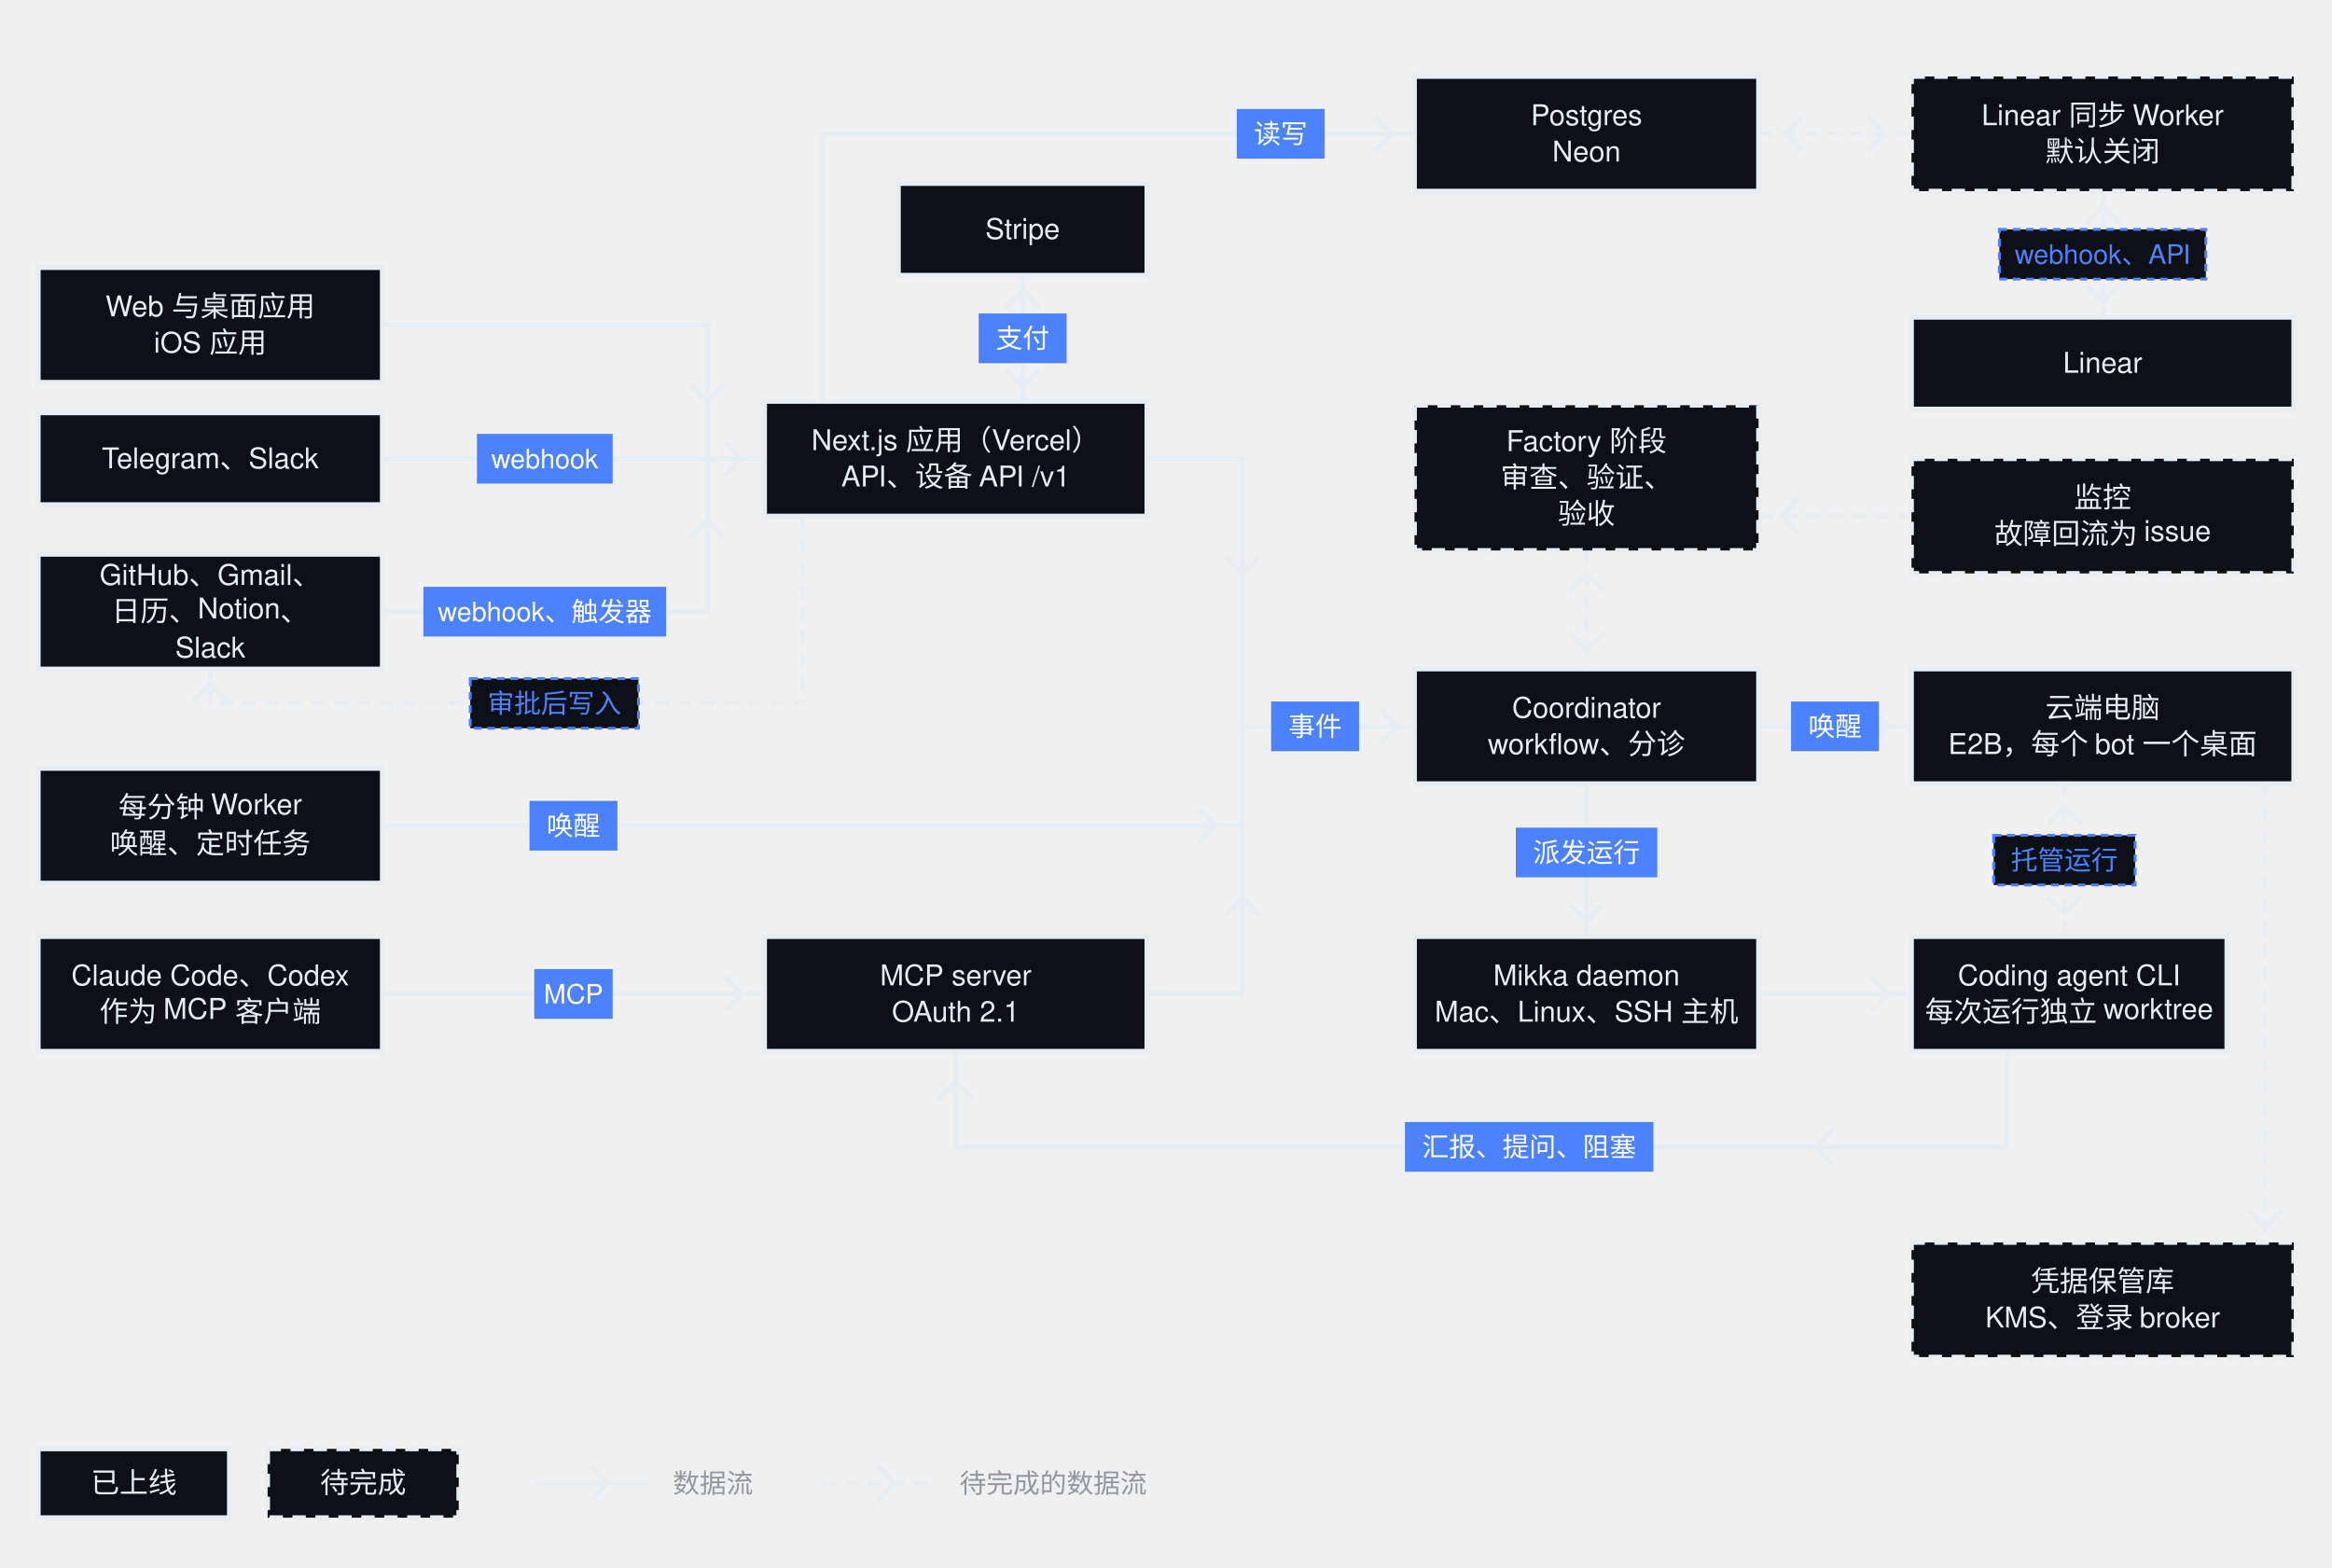
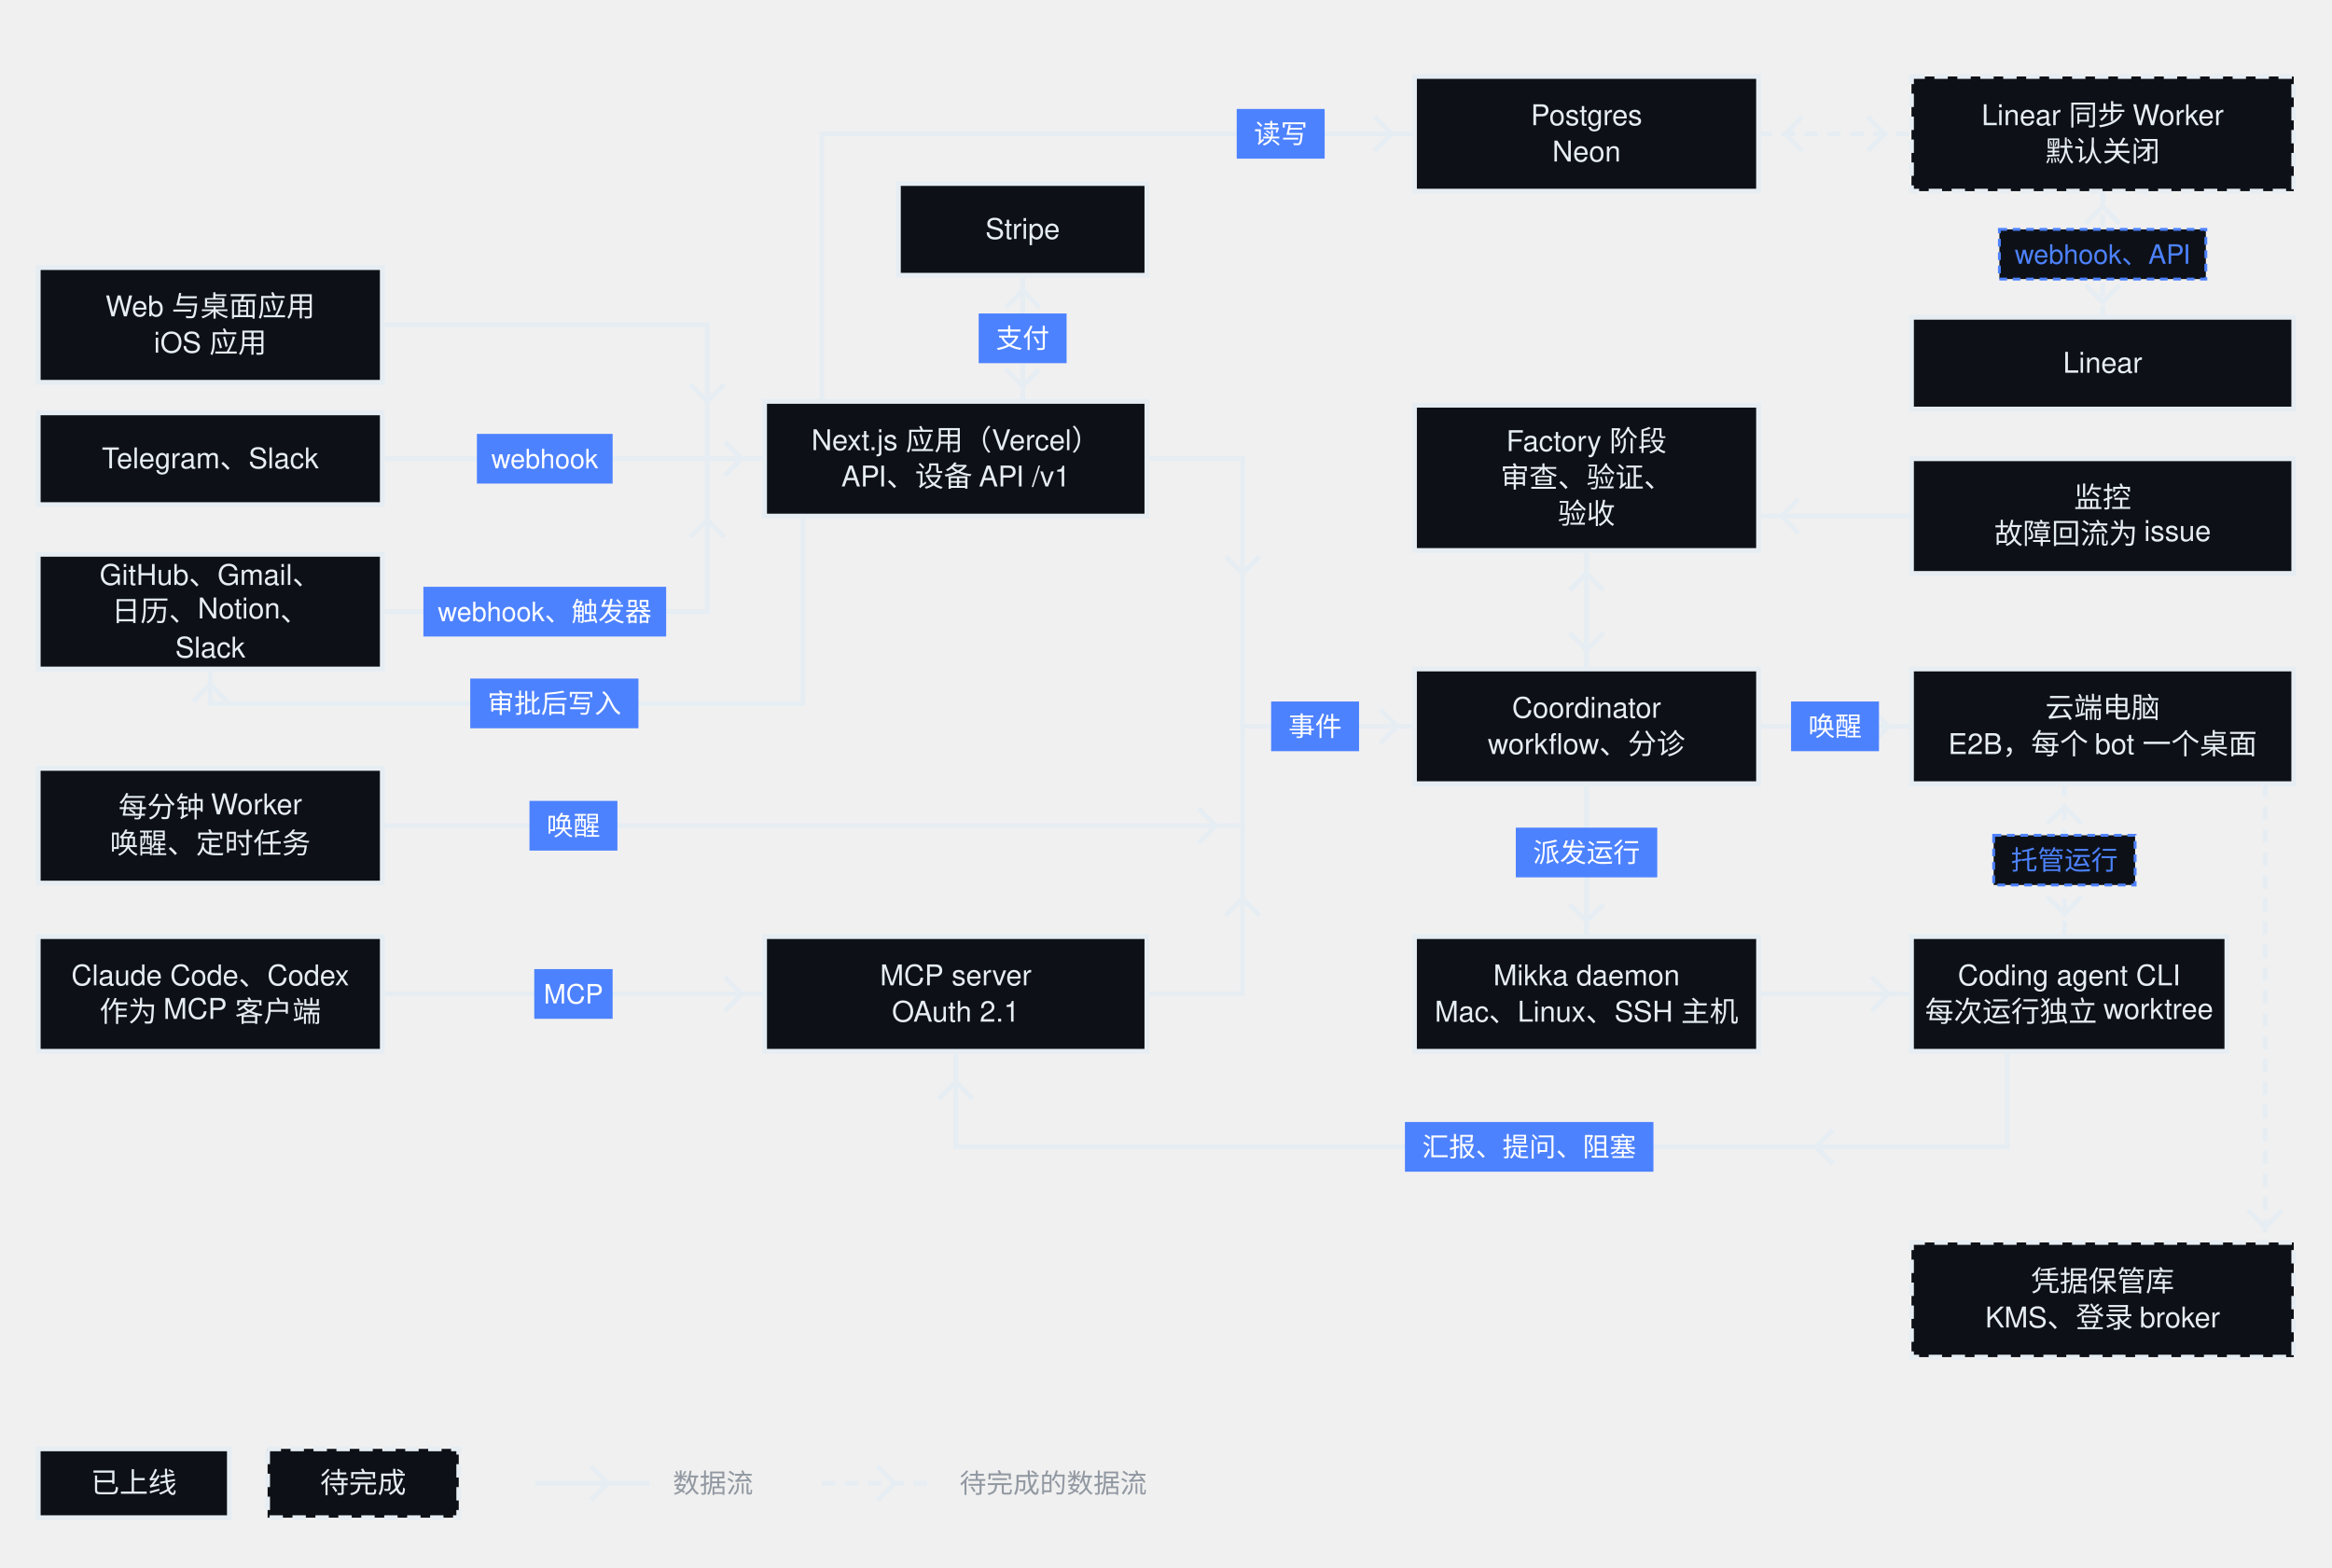
<svg xmlns="http://www.w3.org/2000/svg" width="1220" height="820" viewBox="0 0 1220 820" font-family="-apple-system, BlinkMacSystemFont, &quot;Segoe UI&quot;, Helvetica, Arial, &quot;PingFang SC&quot;, &quot;Noto Sans CJK SC&quot;, &quot;Microsoft YaHei&quot;, sans-serif" role="img" aria-label="Mikka 架构">
  <path d="M200 170 L370 170 L370 240" fill="none" stroke="#e6edf3" stroke-width="2.5" />
  <path d="M362 202 L370 210 L378 202" fill="none" stroke="#e6edf3" stroke-width="2.5" stroke-linecap="square" stroke-linejoin="miter" />
  <path d="M200 320 L370 320 L370 240" fill="none" stroke="#e6edf3" stroke-width="2.5" />
  <path d="M362 280 L370 272 L378 280" fill="none" stroke="#e6edf3" stroke-width="2.5" stroke-linecap="square" stroke-linejoin="miter" />
  <path d="M200 240 L400 240" fill="none" stroke="#e6edf3" stroke-width="2.5" />
  <path d="M380 232 L388 240 L380 248" fill="none" stroke="#e6edf3" stroke-width="2.5" stroke-linecap="square" stroke-linejoin="miter" />
  <rect x="249.5" y="227" width="71" height="26" fill="#4d82ff" />
  <text x="285" y="245" text-anchor="middle" font-size="14" fill="#ffffff">webhook</text>
  <rect x="221.5" y="307" width="127" height="26" fill="#4d82ff" />
  <text x="285" y="325" text-anchor="middle" font-size="14" fill="#ffffff">webhook、触发器</text>
-   <path d="M420 270 L420 368 L110 368 L110 350" fill="none" stroke="#e6edf3" stroke-width="2.5" stroke-dasharray="7 5" />
+   <path d="M420 270 L420 368 L110 368 L110 350" fill="none" stroke="#e6edf3" stroke-width="2.5" />
  <path d="M102 366 L110 358 L118 366" fill="none" stroke="#e6edf3" stroke-width="2.5" stroke-linecap="square" stroke-linejoin="miter" />
-   <rect x="246" y="355" width="88" height="26" fill="#0d1117" stroke="#4d82ff" stroke-width="1.5" stroke-dasharray="4 3" />
-   <text x="290" y="373" text-anchor="middle" font-size="14" fill="#4d82ff">审批后写入</text>
+   <rect x="246" y="355" width="88" height="26" fill="#4d82ff" />
+   <text x="290" y="373" text-anchor="middle" font-size="14" fill="#ffffff">审批后写入</text>
  <path d="M535 144 L535 210" fill="none" stroke="#e6edf3" stroke-width="2.5" />
  <path d="M527 194 L535 202 L543 194" fill="none" stroke="#e6edf3" stroke-width="2.5" stroke-linecap="square" stroke-linejoin="miter" />
  <path d="M527 160 L535 152 L543 160" fill="none" stroke="#e6edf3" stroke-width="2.5" stroke-linecap="square" stroke-linejoin="miter" />
  <rect x="512" y="164" width="46" height="26" fill="#4d82ff" />
  <text x="535" y="182" text-anchor="middle" font-size="14" fill="#ffffff">支付</text>
  <path d="M200 520 L400 520" fill="none" stroke="#e6edf3" stroke-width="2.5" />
  <path d="M380 512 L388 520 L380 528" fill="none" stroke="#e6edf3" stroke-width="2.5" stroke-linecap="square" stroke-linejoin="miter" />
  <rect x="279.5" y="507" width="41" height="26" fill="#4d82ff" />
  <text x="300" y="525" text-anchor="middle" font-size="14" fill="#ffffff">MCP</text>
  <path d="M430 210 L430 70 L740 70" fill="none" stroke="#e6edf3" stroke-width="2.5" />
  <path d="M720 62 L728 70 L720 78" fill="none" stroke="#e6edf3" stroke-width="2.5" stroke-linecap="square" stroke-linejoin="miter" />
  <rect x="647" y="57" width="46" height="26" fill="#4d82ff" />
  <text x="670" y="75" text-anchor="middle" font-size="14" fill="#ffffff">读写</text>
  <path d="M920 70 L1000 70" fill="none" stroke="#e6edf3" stroke-width="2.5" stroke-dasharray="7 5" />
  <path d="M942 62 L934 70 L942 78" fill="none" stroke="#e6edf3" stroke-width="2.5" stroke-linecap="square" stroke-linejoin="miter" />
  <path d="M978 62 L986 70 L978 78" fill="none" stroke="#e6edf3" stroke-width="2.5" stroke-linecap="square" stroke-linejoin="miter" />
  <path d="M1100 100 L1100 166" fill="none" stroke="#e6edf3" stroke-width="2.5" stroke-dasharray="7 5" />
  <path d="M1092 150 L1100 158 L1108 150" fill="none" stroke="#e6edf3" stroke-width="2.5" stroke-linecap="square" stroke-linejoin="miter" />
  <path d="M1092 116 L1100 108 L1108 116" fill="none" stroke="#e6edf3" stroke-width="2.5" stroke-linecap="square" stroke-linejoin="miter" />
  <rect x="1046" y="120" width="108" height="26" fill="#0d1117" stroke="#4d82ff" stroke-width="1.5" stroke-dasharray="4 3" />
  <text x="1100" y="138" text-anchor="middle" font-size="14" fill="#4d82ff">webhook、API</text>
  <path d="M600 240 L650 240 L650 380" fill="none" stroke="#e6edf3" stroke-width="2.5" />
  <path d="M642 292 L650 300 L658 292" fill="none" stroke="#e6edf3" stroke-width="2.5" stroke-linecap="square" stroke-linejoin="miter" />
  <path d="M600 520 L650 520 L650 380" fill="none" stroke="#e6edf3" stroke-width="2.5" />
  <path d="M642 478 L650 470 L658 478" fill="none" stroke="#e6edf3" stroke-width="2.5" stroke-linecap="square" stroke-linejoin="miter" />
  <path d="M650 380 L740 380" fill="none" stroke="#e6edf3" stroke-width="2.5" />
  <path d="M723 372 L731 380 L723 388" fill="none" stroke="#e6edf3" stroke-width="2.5" stroke-linecap="square" stroke-linejoin="miter" />
  <rect x="665" y="367" width="46" height="26" fill="#4d82ff" />
  <text x="688" y="385" text-anchor="middle" font-size="14" fill="#ffffff">事件</text>
  <path d="M200 432 L650 432" fill="none" stroke="#e6edf3" stroke-width="2.5" />
  <path d="M628 424 L636 432 L628 440" fill="none" stroke="#e6edf3" stroke-width="2.5" stroke-linecap="square" stroke-linejoin="miter" />
  <rect x="277" y="419" width="46" height="26" fill="#4d82ff" />
  <text x="300" y="437" text-anchor="middle" font-size="14" fill="#ffffff">唤醒</text>
-   <path d="M830 288 L830 350" fill="none" stroke="#e6edf3" stroke-width="2.5" stroke-dasharray="7 5" />
+   <path d="M830 288 L830 350" fill="none" stroke="#e6edf3" stroke-width="2.5" />
  <path d="M822 308 L830 300 L838 308" fill="none" stroke="#e6edf3" stroke-width="2.5" stroke-linecap="square" stroke-linejoin="miter" />
  <path d="M822 332 L830 340 L838 332" fill="none" stroke="#e6edf3" stroke-width="2.5" stroke-linecap="square" stroke-linejoin="miter" />
-   <path d="M1000 270 L920 270" fill="none" stroke="#e6edf3" stroke-width="2.5" stroke-dasharray="7 5" />
+   <path d="M1000 270 L920 270" fill="none" stroke="#e6edf3" stroke-width="2.5" />
  <path d="M940 262 L932 270 L940 278" fill="none" stroke="#e6edf3" stroke-width="2.5" stroke-linecap="square" stroke-linejoin="miter" />
  <path d="M920 380 L1000 380" fill="none" stroke="#e6edf3" stroke-width="2.5" />
  <path d="M980 372 L988 380 L980 388" fill="none" stroke="#e6edf3" stroke-width="2.5" stroke-linecap="square" stroke-linejoin="miter" />
  <rect x="937" y="367" width="46" height="26" fill="#4d82ff" />
  <text x="960" y="385" text-anchor="middle" font-size="14" fill="#ffffff">唤醒</text>
  <path d="M830 410 L830 490" fill="none" stroke="#e6edf3" stroke-width="2.5" />
  <path d="M822 474 L830 482 L838 474" fill="none" stroke="#e6edf3" stroke-width="2.5" stroke-linecap="square" stroke-linejoin="miter" />
  <rect x="793" y="433" width="74" height="26" fill="#4d82ff" />
  <text x="830" y="451" text-anchor="middle" font-size="14" fill="#ffffff">派发运行</text>
  <path d="M920 520 L1000 520" fill="none" stroke="#e6edf3" stroke-width="2.5" />
  <path d="M980 512 L988 520 L980 528" fill="none" stroke="#e6edf3" stroke-width="2.5" stroke-linecap="square" stroke-linejoin="miter" />
  <path d="M1080 410 L1080 490" fill="none" stroke="#e6edf3" stroke-width="2.5" stroke-dasharray="7 5" />
  <path d="M1072 430 L1080 422 L1088 430" fill="none" stroke="#e6edf3" stroke-width="2.5" stroke-linecap="square" stroke-linejoin="miter" />
  <path d="M1072 470 L1080 478 L1088 470" fill="none" stroke="#e6edf3" stroke-width="2.5" stroke-linecap="square" stroke-linejoin="miter" />
  <rect x="1043" y="437" width="74" height="26" fill="#0d1117" stroke="#4d82ff" stroke-width="1.5" stroke-dasharray="4 3" />
  <text x="1080" y="455" text-anchor="middle" font-size="14" fill="#4d82ff">托管运行</text>
  <path d="M1185 410 L1185 650" fill="none" stroke="#e6edf3" stroke-width="2.5" stroke-dasharray="7 5" />
  <path d="M1177 634 L1185 642 L1193 634" fill="none" stroke="#e6edf3" stroke-width="2.5" stroke-linecap="square" stroke-linejoin="miter" />
  <path d="M1050 550 L1050 600 L500 600 L500 550" fill="none" stroke="#e6edf3" stroke-width="2.5" />
  <path d="M958 592 L950 600 L958 608" fill="none" stroke="#e6edf3" stroke-width="2.5" stroke-linecap="square" stroke-linejoin="miter" />
  <path d="M492 574 L500 566 L508 574" fill="none" stroke="#e6edf3" stroke-width="2.5" stroke-linecap="square" stroke-linejoin="miter" />
  <rect x="735" y="587" width="130" height="26" fill="#4d82ff" />
  <text x="800" y="605" text-anchor="middle" font-size="14" fill="#ffffff">汇报、提问、阻塞</text>
  <rect x="20" y="140" width="180" height="60" fill="#0d1117" stroke="#e6edf3" stroke-width="2.5" />
  <text x="110" y="165.5" text-anchor="middle" font-size="15" fill="#e6edf3">Web 与桌面应用</text>
  <text x="110" y="184.5" text-anchor="middle" font-size="15" fill="#e6edf3">iOS 应用</text>
  <rect x="20" y="216" width="180" height="48" fill="#0d1117" stroke="#e6edf3" stroke-width="2.5" />
  <text x="110" y="245" text-anchor="middle" font-size="15" fill="#e6edf3">Telegram、Slack</text>
  <rect x="20" y="290" width="180" height="60" fill="#0d1117" stroke="#e6edf3" stroke-width="2.5" />
  <text x="110" y="306" text-anchor="middle" font-size="15" fill="#e6edf3">GitHub、Gmail、</text>
  <text x="110" y="325" text-anchor="middle" font-size="15" fill="#e6edf3">日历、Notion、</text>
  <text x="110" y="344" text-anchor="middle" font-size="15" fill="#e6edf3">Slack</text>
  <rect x="20" y="402" width="180" height="60" fill="#0d1117" stroke="#e6edf3" stroke-width="2.5" />
  <text x="110" y="427.5" text-anchor="middle" font-size="15" fill="#e6edf3">每分钟 Worker</text>
  <text x="110" y="446.5" text-anchor="middle" font-size="15" fill="#e6edf3">唤醒、定时任务</text>
  <rect x="20" y="490" width="180" height="60" fill="#0d1117" stroke="#e6edf3" stroke-width="2.5" />
  <text x="110" y="515.5" text-anchor="middle" font-size="15" fill="#e6edf3">Claude Code、Codex</text>
  <text x="110" y="534.5" text-anchor="middle" font-size="15" fill="#e6edf3">作为 MCP 客户端</text>
  <rect x="470" y="96" width="130" height="48" fill="#0d1117" stroke="#e6edf3" stroke-width="2.5" />
  <text x="535" y="125" text-anchor="middle" font-size="15" fill="#e6edf3">Stripe</text>
  <rect x="400" y="210" width="200" height="60" fill="#0d1117" stroke="#e6edf3" stroke-width="2.5" />
  <text x="500" y="235.5" text-anchor="middle" font-size="15" fill="#e6edf3">Next.js 应用（Vercel）</text>
  <text x="500" y="254.5" text-anchor="middle" font-size="15" fill="#e6edf3">API、设备 API /v1</text>
  <rect x="400" y="490" width="200" height="60" fill="#0d1117" stroke="#e6edf3" stroke-width="2.5" />
  <text x="500" y="515.5" text-anchor="middle" font-size="15" fill="#e6edf3">MCP server</text>
  <text x="500" y="534.5" text-anchor="middle" font-size="15" fill="#e6edf3">OAuth 2.1</text>
  <rect x="740" y="40" width="180" height="60" fill="#0d1117" stroke="#e6edf3" stroke-width="2.5" />
  <text x="830" y="65.5" text-anchor="middle" font-size="15" fill="#e6edf3">Postgres</text>
  <text x="830" y="84.5" text-anchor="middle" font-size="15" fill="#e6edf3">Neon</text>
-   <rect x="740" y="212" width="180" height="76" fill="#0d1117" stroke="#e6edf3" stroke-width="2.5" stroke-dasharray="7 5" />
+   <rect x="740" y="212" width="180" height="76" fill="#0d1117" stroke="#e6edf3" stroke-width="2.5" />
  <text x="830" y="236" text-anchor="middle" font-size="15" fill="#e6edf3">Factory 阶段</text>
  <text x="830" y="255" text-anchor="middle" font-size="15" fill="#e6edf3">审查、验证、</text>
  <text x="830" y="274" text-anchor="middle" font-size="15" fill="#e6edf3">验收</text>
  <rect x="740" y="350" width="180" height="60" fill="#0d1117" stroke="#e6edf3" stroke-width="2.5" />
  <text x="830" y="375.5" text-anchor="middle" font-size="15" fill="#e6edf3">Coordinator</text>
  <text x="830" y="394.5" text-anchor="middle" font-size="15" fill="#e6edf3">workflow、分诊</text>
  <rect x="740" y="490" width="180" height="60" fill="#0d1117" stroke="#e6edf3" stroke-width="2.5" />
  <text x="830" y="515.5" text-anchor="middle" font-size="15" fill="#e6edf3">Mikka daemon</text>
  <text x="830" y="534.5" text-anchor="middle" font-size="15" fill="#e6edf3">Mac、Linux、SSH 主机</text>
  <rect x="1000" y="40" width="200" height="60" fill="#0d1117" stroke="#e6edf3" stroke-width="2.5" stroke-dasharray="7 5" />
  <text x="1100" y="65.5" text-anchor="middle" font-size="15" fill="#e6edf3">Linear 同步 Worker</text>
  <text x="1100" y="84.5" text-anchor="middle" font-size="15" fill="#e6edf3">默认关闭</text>
  <rect x="1000" y="166" width="200" height="48" fill="#0d1117" stroke="#e6edf3" stroke-width="2.5" />
  <text x="1100" y="195" text-anchor="middle" font-size="15" fill="#e6edf3">Linear</text>
-   <rect x="1000" y="240" width="200" height="60" fill="#0d1117" stroke="#e6edf3" stroke-width="2.5" stroke-dasharray="7 5" />
+   <rect x="1000" y="240" width="200" height="60" fill="#0d1117" stroke="#e6edf3" stroke-width="2.5" />
  <text x="1100" y="265.5" text-anchor="middle" font-size="15" fill="#e6edf3">监控</text>
  <text x="1100" y="284.5" text-anchor="middle" font-size="15" fill="#e6edf3">故障回流为 issue</text>
  <rect x="1000" y="350" width="200" height="60" fill="#0d1117" stroke="#e6edf3" stroke-width="2.5" />
  <text x="1100" y="375.5" text-anchor="middle" font-size="15" fill="#e6edf3">云端电脑</text>
  <text x="1100" y="394.5" text-anchor="middle" font-size="15" fill="#e6edf3">E2B，每个 bot 一个桌面</text>
  <rect x="1000" y="490" width="165" height="60" fill="#0d1117" stroke="#e6edf3" stroke-width="2.5" />
  <text x="1082.5" y="515.5" text-anchor="middle" font-size="15" fill="#e6edf3">Coding agent CLI</text>
  <text x="1082.5" y="534.5" text-anchor="middle" font-size="15" fill="#e6edf3">每次运行独立 worktree</text>
  <rect x="1000" y="650" width="200" height="60" fill="#0d1117" stroke="#e6edf3" stroke-width="2.5" stroke-dasharray="7 5" />
  <text x="1100" y="675.5" text-anchor="middle" font-size="15" fill="#e6edf3">凭据保管库</text>
  <text x="1100" y="694.5" text-anchor="middle" font-size="15" fill="#e6edf3">KMS、登录 broker</text>
  <rect x="20" y="758" width="100" height="36" fill="#0d1117" stroke="#e6edf3" stroke-width="2.5" />
  <text x="70" y="781" text-anchor="middle" font-size="15" fill="#e6edf3">已上线</text>
  <rect x="140" y="758" width="100" height="36" fill="#0d1117" stroke="#e6edf3" stroke-width="2.5" stroke-dasharray="7 5" />
  <text x="190" y="781" text-anchor="middle" font-size="15" fill="#e6edf3">待完成</text>
  <path d="M280 776 L340 776" fill="none" stroke="#e6edf3" stroke-width="2.5" />
  <path d="M310 768 L318 776 L310 784" fill="none" stroke="#e6edf3" stroke-width="2.5" stroke-linecap="square" stroke-linejoin="miter" />
  <text x="352" y="781" font-size="14" fill="#9198a1">数据流</text>
  <path d="M430 776 L490 776" fill="none" stroke="#e6edf3" stroke-width="2.5" stroke-dasharray="7 5" />
  <path d="M460 768 L468 776 L460 784" fill="none" stroke="#e6edf3" stroke-width="2.5" stroke-linecap="square" stroke-linejoin="miter" />
  <text x="502" y="781" font-size="14" fill="#9198a1">待完成的数据流</text>
</svg>
